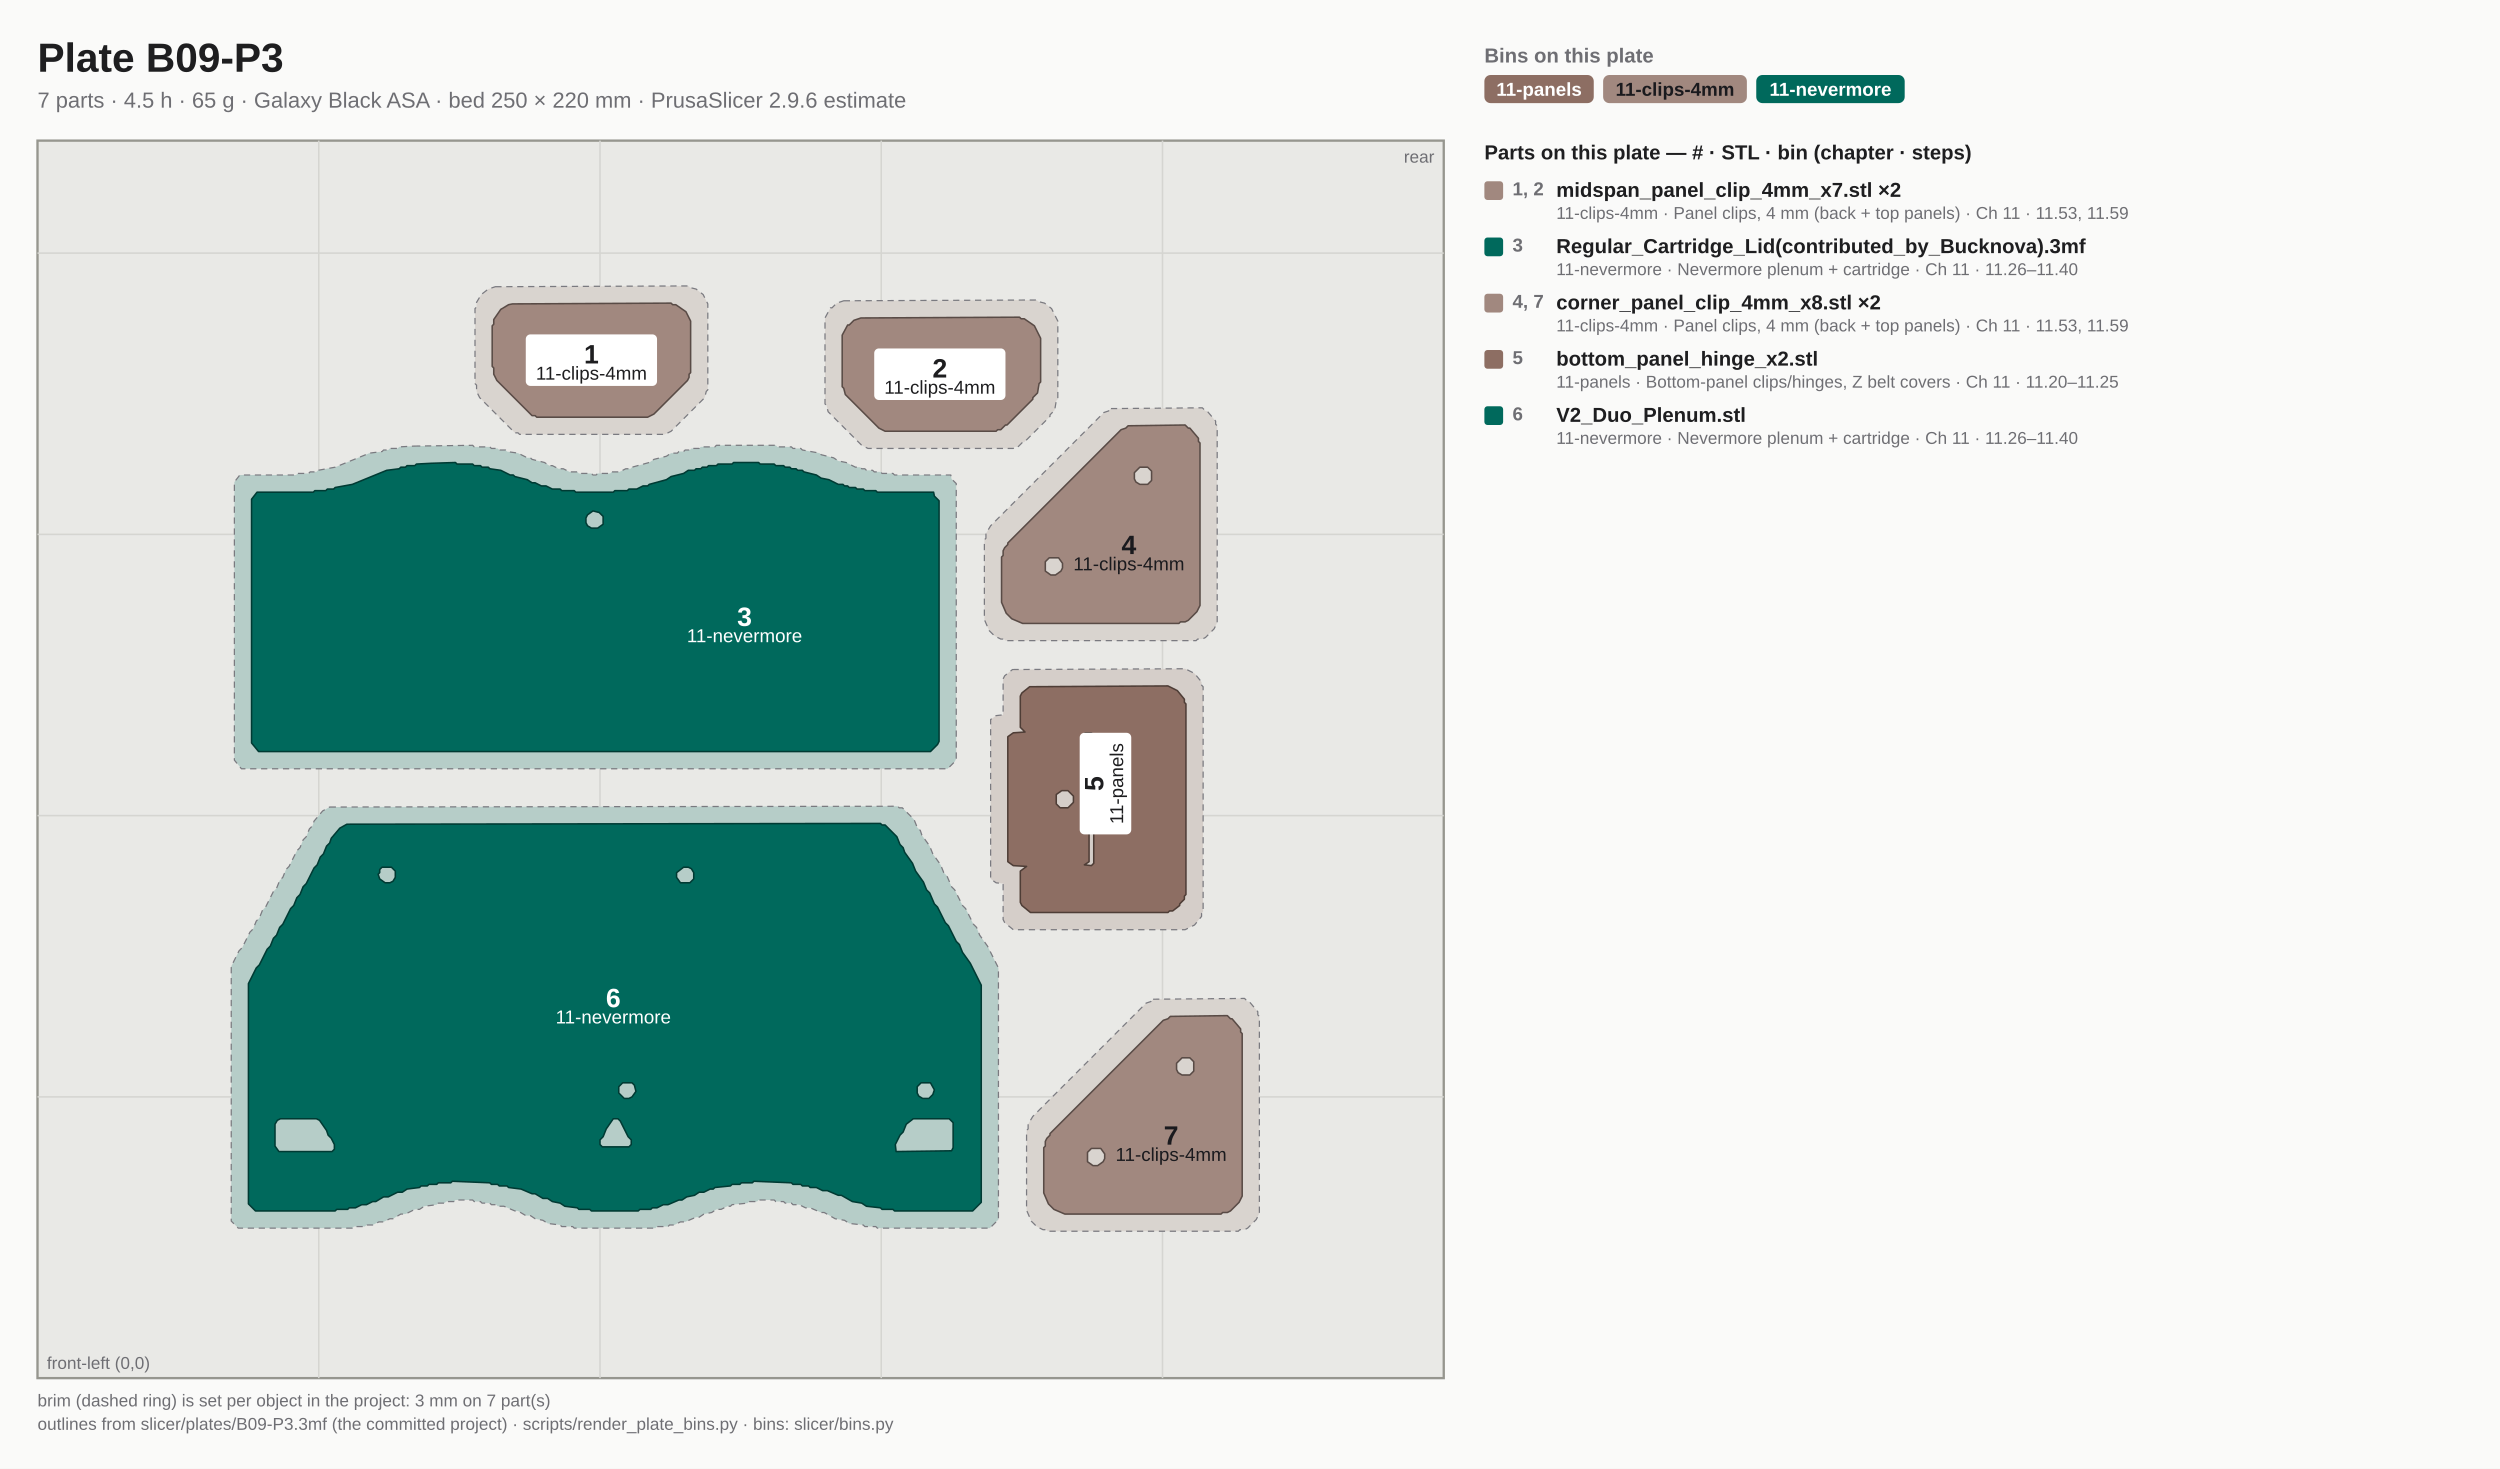
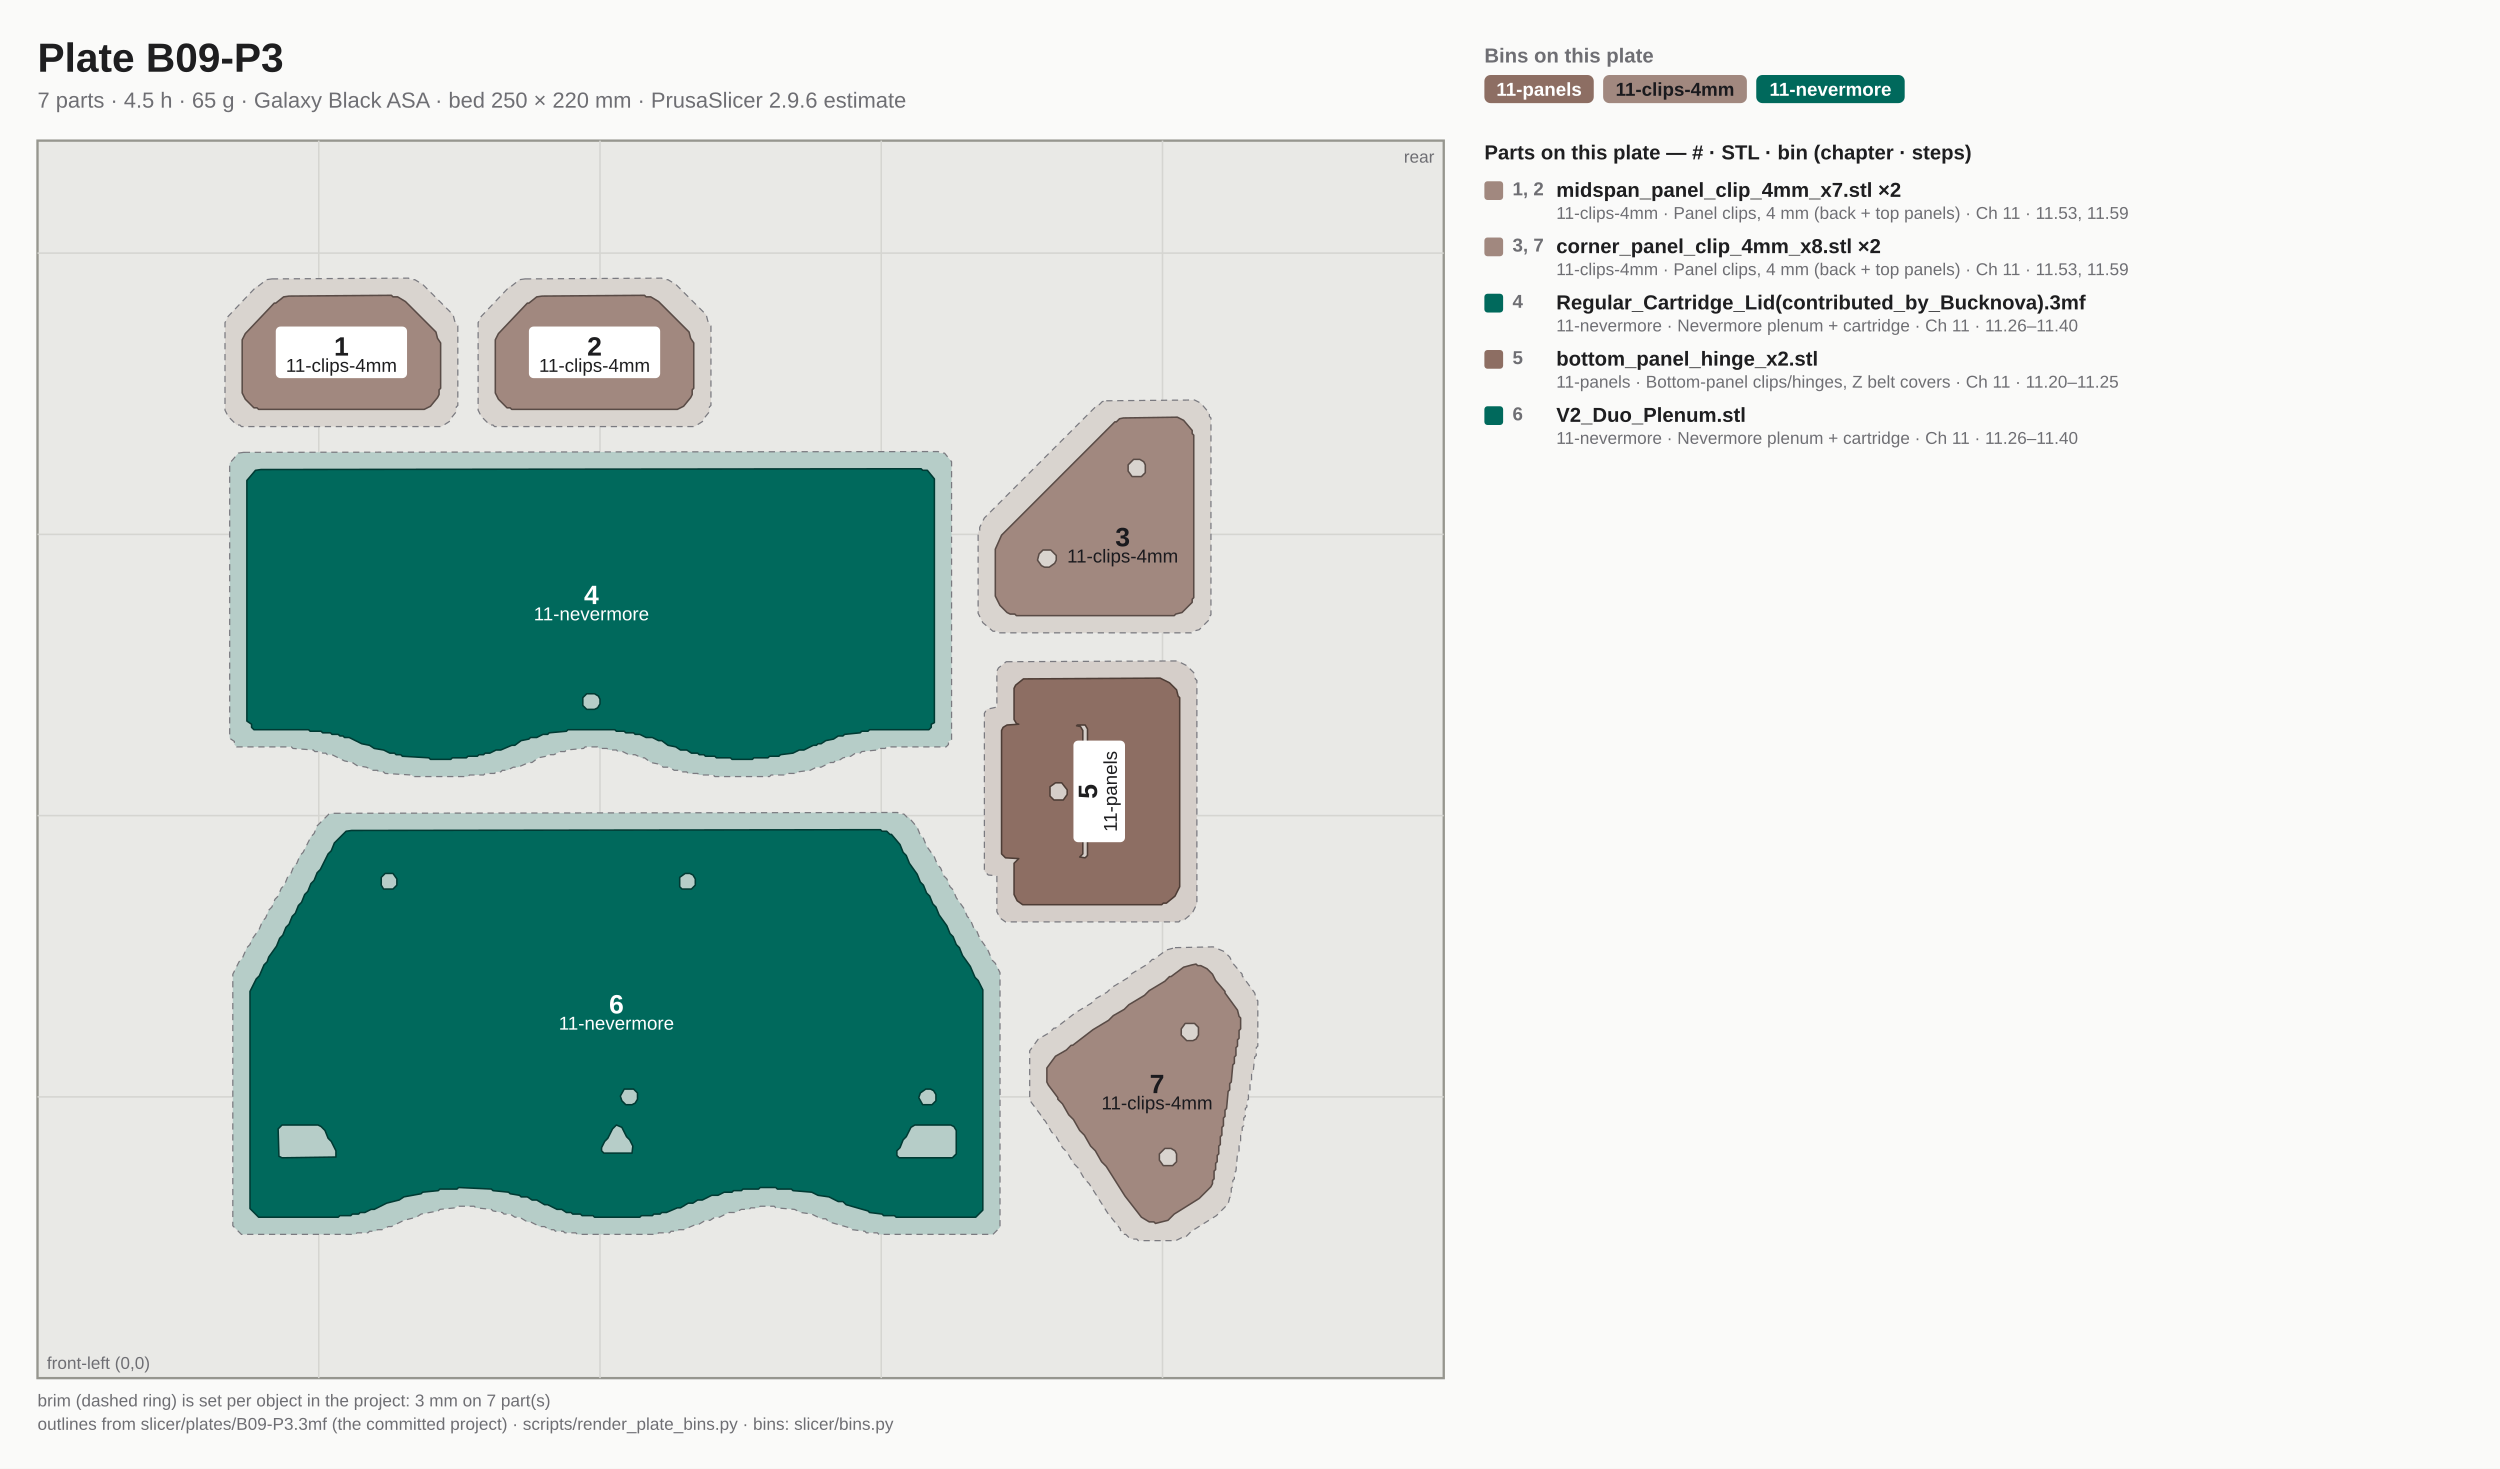
<svg xmlns="http://www.w3.org/2000/svg" width="1600" height="940" viewBox="0 0 1600 940" font-family="Arial, Helvetica, 'DejaVu Sans', sans-serif">
  <rect x="0" y="0" width="1600" height="940" fill="#fafaf9" />
  <text x="24.0" y="45.9" font-size="26" fill="#1e1e20" text-anchor="start" font-weight="bold">Plate B09-P3</text>
  <text x="24.0" y="68.9" font-size="14" fill="#6e6e73" text-anchor="start">7 parts  ·  4.5 h  ·  65 g  ·  Galaxy Black ASA  ·  bed 250 × 220 mm  ·  PrusaSlicer 2.9.6 estimate</text>
  <rect x="24.0" y="90.0" width="900.0" height="792.0" fill="#e9e9e6" stroke="#96968f" stroke-width="1.5" />
  <line x1="204.0" y1="90.0" x2="204.0" y2="882.0" stroke="#d5d5d1" stroke-width="1.0" />
  <line x1="384.0" y1="90.0" x2="384.0" y2="882.0" stroke="#d5d5d1" stroke-width="1.0" />
  <line x1="564.0" y1="90.0" x2="564.0" y2="882.0" stroke="#d5d5d1" stroke-width="1.0" />
  <line x1="744.0" y1="90.0" x2="744.0" y2="882.0" stroke="#d5d5d1" stroke-width="1.0" />
  <line x1="24.0" y1="702.0" x2="924.0" y2="702.0" stroke="#d5d5d1" stroke-width="1.0" />
  <line x1="24.0" y1="522.0" x2="924.0" y2="522.0" stroke="#d5d5d1" stroke-width="1.0" />
  <line x1="24.0" y1="342.0" x2="924.0" y2="342.0" stroke="#d5d5d1" stroke-width="1.0" />
  <line x1="24.0" y1="162.0" x2="924.0" y2="162.0" stroke="#d5d5d1" stroke-width="1.0" />
  <text x="30.0" y="876.1" font-size="11" fill="#6e6e73" text-anchor="start">front-left (0,0)</text>
  <text x="918.0" y="104.1" font-size="11" fill="#6e6e73" text-anchor="end">rear</text>
-   <path d="M211.0,516.5 574.5,516.0 575.5,517.0 577.5,517.0 585.0,524.5 587.0,529.5 589.0,531.5 590.0,534.5 595.0,541.5 597.0,546.5 602.0,553.5 604.0,558.5 606.0,560.5 609.0,567.5 611.0,569.5 616.0,579.5 618.0,581.5 623.0,591.5 625.0,593.5 627.0,598.5 632.0,605.5 639.0,619.5 639.0,780.5 633.5,786.0 561.5,786.0 560.5,785.0 553.5,785.0 552.5,784.0 543.5,783.0 540.5,781.0 534.5,780.0 527.5,776.0 525.5,776.0 518.5,773.0 515.5,773.0 511.5,771.0 507.5,771.0 506.5,770.0 502.5,770.0 501.5,769.0 496.5,769.0 495.5,768.0 485.5,768.0 484.5,769.0 479.5,769.0 478.5,770.0 468.5,771.0 467.5,772.0 465.5,772.0 461.5,774.0 458.5,774.0 455.5,776.0 450.5,777.0 447.5,779.0 445.5,779.0 438.5,782.0 435.5,782.0 431.5,784.0 428.5,784.0 427.5,785.0 420.5,785.0 419.5,786.0 367.5,786.0 366.5,785.0 359.5,785.0 358.5,784.0 350.5,783.0 347.5,781.0 342.5,780.0 339.5,778.0 336.5,778.0 331.5,775.0 329.5,775.0 322.5,772.0 318.5,772.0 317.5,771.0 314.5,771.0 313.5,770.0 308.5,770.0 307.5,769.0 303.5,769.0 302.5,768.0 291.5,768.0 290.5,769.0 285.5,769.0 284.5,770.0 280.5,770.0 279.5,771.0 271.5,772.0 268.5,774.0 265.5,774.0 259.5,777.0 256.5,777.0 251.5,780.0 249.5,780.0 245.5,782.0 242.5,782.0 238.5,784.0 234.5,784.0 233.5,785.0 226.5,785.0 225.5,786.0 152.5,786.0 148.0,781.5 148.0,618.5 153.0,608.5 155.0,606.5 160.0,596.5 162.0,594.5 164.0,589.5 166.0,587.5 168.0,582.5 170.0,580.5 175.0,570.5 177.0,568.5 179.0,563.5 181.0,561.5 183.0,556.5 185.0,554.5 190.0,544.5 192.0,542.5 194.0,537.5 196.0,535.5 198.0,530.5 200.0,528.5 201.0,525.5 206.5,519.0Z" fill-rule="evenodd" fill="#b6cdc8" stroke="#7a7a80" stroke-width="0.8" stroke-linejoin="round" stroke-dasharray="4 3" />
-   <path d="M265.0,285.5 302.5,285.0 303.5,286.0 313.5,286.0 314.5,287.0 318.5,287.0 319.5,288.0 323.5,288.0 324.5,289.0 331.5,290.0 337.5,293.0 339.5,293.0 340.5,294.0 348.5,296.0 351.5,298.0 353.5,298.0 357.5,300.0 360.5,300.0 364.5,302.0 369.5,302.0 370.5,303.0 378.5,303.0 379.5,304.0 381.5,304.0 382.5,303.0 390.5,303.0 391.5,302.0 396.5,302.0 400.5,300.0 403.5,300.0 404.5,299.0 415.5,296.0 418.5,294.0 426.5,292.0 429.5,290.0 433.5,290.0 434.5,289.0 437.5,289.0 438.5,288.0 441.5,288.0 442.5,287.0 447.5,287.0 448.5,286.0 457.5,286.0 458.5,285.0 496.5,285.0 497.5,286.0 506.5,286.0 507.5,287.0 512.5,287.0 513.5,288.0 524.5,290.0 525.5,291.0 533.5,293.0 536.5,295.0 541.5,296.0 547.5,299.0 550.5,299.0 551.5,300.0 553.5,300.0 554.5,301.0 558.5,301.0 559.5,302.0 563.5,302.0 564.5,303.0 571.5,303.0 572.5,304.0 608.5,304.0 609.0,306.5 612.0,309.5 612.0,485.5 611.0,487.5 606.5,492.0 154.5,492.0 150.0,486.5 150.0,308.5 153.5,304.0 189.5,304.0 190.5,303.0 197.5,303.0 198.5,302.0 202.5,302.0 203.5,301.0 214.5,299.0 236.5,290.0 244.5,289.0 245.5,288.0 248.5,288.0 249.5,287.0 254.5,287.0 255.5,286.0Z" fill-rule="evenodd" fill="#b6cdc8" stroke="#7a7a80" stroke-width="0.8" stroke-linejoin="round" stroke-dasharray="4 3" />
-   <path d="M648.0,428.5 758.5,428.0 764.5,431.0 769.0,436.5 769.0,438.5 770.0,439.5 770.0,583.5 769.0,584.5 769.0,586.5 764.5,592.0 758.5,595.0 648.5,595.0 643.0,590.5 642.0,588.5 642.0,565.5 637.5,565.0 634.0,562.5 634.0,460.5 637.5,458.0 642.0,457.5 642.0,434.5 643.0,432.5Z" fill-rule="evenodd" fill="#d5cec9" stroke="#7a7a80" stroke-width="0.8" stroke-linejoin="round" stroke-dasharray="4 3" />
-   <path d="M711.0,261.5 769.5,261.0 771.5,263.0 772.5,263.0 778.0,269.5 778.0,271.5 779.0,272.5 779.0,398.5 777.0,402.5 771.5,408.0 769.5,409.0 766.5,409.0 765.5,410.0 643.5,410.0 642.5,409.0 640.5,409.0 636.5,407.0 633.0,403.5 630.0,396.5 630.0,345.5 631.0,344.5 631.0,341.5 634.0,336.5 706.5,264.0 709.5,263.0Z" fill-rule="evenodd" fill="#d9d4cf" stroke="#7a7a80" stroke-width="0.8" stroke-linejoin="round" stroke-dasharray="4 3" />
-   <path d="M738.0,639.5 796.5,639.0 798.5,641.0 799.5,641.0 805.0,647.5 805.0,649.5 806.0,650.5 806.0,776.5 804.0,780.5 798.5,786.0 796.5,787.0 793.5,787.0 792.5,788.0 670.5,788.0 669.5,787.0 667.5,787.0 663.5,785.0 660.0,781.5 657.0,774.5 657.0,723.5 658.0,722.5 658.0,719.5 661.0,714.5 733.5,642.0 736.5,641.0Z" fill-rule="evenodd" fill="#d9d4cf" stroke="#7a7a80" stroke-width="0.8" stroke-linejoin="round" stroke-dasharray="4 3" />
-   <path d="M540.0,192.5 663.5,192.0 664.5,193.0 668.5,194.0 673.0,197.5 677.0,205.5 677.0,255.5 676.0,256.5 675.0,262.5 672.0,265.5 672.0,266.5 655.5,283.0 654.5,283.0 651.5,286.0 649.5,286.0 648.5,287.0 555.5,287.0 551.5,285.0 530.0,263.5 529.0,259.5 528.0,258.5 528.0,203.5 531.5,197.0 532.5,197.0 535.5,194.0Z" fill-rule="evenodd" fill="#d9d4cf" stroke="#7a7a80" stroke-width="0.8" stroke-linejoin="round" stroke-dasharray="4 3" />
-   <path d="M317.0,183.5 440.5,183.0 441.5,184.0 445.5,185.0 450.0,188.5 453.0,194.5 453.0,249.5 452.0,250.5 451.0,254.5 429.5,276.0 425.5,278.0 332.5,278.0 331.5,277.0 329.5,277.0 307.0,254.5 305.0,250.5 305.0,246.5 304.0,245.5 304.0,197.5 305.0,196.5 305.0,193.5 308.0,188.5 312.5,185.0Z" fill-rule="evenodd" fill="#d9d4cf" stroke="#7a7a80" stroke-width="0.8" stroke-linejoin="round" stroke-dasharray="4 3" />
-   <path d="M222.0,527.5 563.5,527.0 564.5,528.0 566.5,528.0 574.0,535.5 576.0,540.5 578.0,542.5 579.0,545.5 584.0,552.5 586.0,557.5 591.0,564.5 593.0,569.5 595.0,571.5 598.0,578.5 600.0,580.5 605.0,590.5 607.0,592.5 612.0,602.5 614.0,604.5 616.0,609.5 621.0,616.5 628.0,630.5 628.0,769.5 622.5,775.0 572.5,775.0 571.5,774.0 564.5,774.0 563.5,773.0 554.5,772.0 551.5,770.0 545.5,769.0 538.5,765.0 536.5,765.0 529.5,762.0 526.5,762.0 522.5,760.0 518.5,760.0 517.5,759.0 513.5,759.0 512.5,758.0 507.5,758.0 506.5,757.0 482.5,756.0 481.5,757.0 474.5,757.0 473.5,758.0 468.5,758.0 467.5,759.0 457.5,760.0 456.5,761.0 454.5,761.0 450.5,763.0 447.5,763.0 444.5,765.0 439.5,766.0 436.5,768.0 434.5,768.0 427.5,771.0 424.5,771.0 420.5,773.0 417.5,773.0 416.5,774.0 409.5,774.0 408.5,775.0 378.5,775.0 377.5,774.0 370.5,774.0 369.5,773.0 361.5,772.0 358.5,770.0 353.5,769.0 350.5,767.0 347.5,767.0 342.5,764.0 340.5,764.0 333.5,761.0 325.5,760.0 324.5,759.0 319.5,759.0 318.5,758.0 314.5,758.0 313.5,757.0 289.5,756.0 288.5,757.0 280.5,757.0 279.5,758.0 274.5,758.0 273.5,759.0 269.5,759.0 268.5,760.0 260.5,761.0 257.5,763.0 254.5,763.0 248.5,766.0 245.5,766.0 240.5,769.0 238.5,769.0 234.5,771.0 231.5,771.0 227.5,773.0 223.5,773.0 222.5,774.0 215.5,774.0 214.5,775.0 163.5,775.0 159.0,770.5 159.0,629.5 164.0,619.5 166.0,617.5 171.0,607.5 173.0,605.5 175.0,600.5 177.0,598.5 179.0,593.5 181.0,591.5 186.0,581.5 188.0,579.5 190.0,574.5 192.0,572.5 194.0,567.5 196.0,565.5 201.0,555.5 203.0,553.5 205.0,548.5 207.0,546.5 209.0,541.5 211.0,539.5 212.0,536.5 217.5,530.0Z M244.5,555.0 243.0,556.5 243.0,558.5 242.0,559.5 243.0,562.5 246.5,565.0 249.5,565.0 251.5,564.0 253.0,561.5 253.0,557.5 250.5,555.0Z M437.5,555.0 433.0,558.5 433.0,561.5 435.5,565.0 441.5,565.0 444.0,562.5 444.0,558.5 442.5,556.0 440.5,555.0Z M398.5,693.0 396.0,695.5 396.0,699.5 399.5,703.0 402.5,703.0 404.5,702.0 407.0,698.5 406.0,694.5 404.5,693.0Z M589.5,693.0 587.0,695.5 587.0,699.5 588.0,701.5 590.5,703.0 594.5,703.0 597.0,700.5 598.0,697.5 595.5,693.0Z M179.5,716.0 177.5,717.0 176.0,719.5 176.0,733.5 178.5,737.0 212.5,737.0 214.0,735.5 214.0,732.5 212.0,728.5 210.0,726.5 209.0,723.5 204.5,717.0 202.5,716.0Z M392.5,716.0 388.0,722.5 386.0,727.5 384.0,729.5 384.0,732.5 385.5,734.0 402.5,734.0 404.0,732.5 404.0,729.5 402.0,727.5 397.0,717.5 395.5,716.0Z M584.5,716.0 580.0,719.5 578.0,724.5 576.0,726.5 573.0,732.5 573.5,737.0 609.0,736.5 610.0,734.5 610.0,718.5 607.5,716.0Z" fill-rule="evenodd" fill="#00695c" stroke="#003a33" stroke-width="1.0" stroke-linejoin="round" />
-   <path d="M276.0,296.5 291.5,296.0 292.5,297.0 302.5,297.0 303.5,298.0 307.5,298.0 308.5,299.0 312.5,299.0 313.5,300.0 320.5,301.0 326.5,304.0 328.5,304.0 329.5,305.0 337.5,307.0 340.5,309.0 342.5,309.0 346.5,311.0 349.5,311.0 353.5,313.0 358.5,313.0 359.5,314.0 367.5,314.0 368.5,315.0 392.5,315.0 393.5,314.0 401.5,314.0 402.5,313.0 407.5,313.0 411.5,311.0 414.5,311.0 415.5,310.0 426.5,307.0 429.5,305.0 437.5,303.0 440.5,301.0 444.5,301.0 445.5,300.0 448.5,300.0 449.5,299.0 452.5,299.0 453.5,298.0 458.5,298.0 459.5,297.0 468.5,297.0 469.5,296.0 485.5,296.0 486.5,297.0 495.5,297.0 496.5,298.0 501.5,298.0 502.5,299.0 505.5,299.0 506.5,300.0 509.5,300.0 510.5,301.0 513.5,301.0 514.5,302.0 522.5,304.0 525.5,306.0 530.5,307.0 536.5,310.0 539.5,310.0 540.5,311.0 542.5,311.0 543.5,312.0 547.5,312.0 548.5,313.0 552.5,313.0 553.5,314.0 560.5,314.0 561.5,315.0 597.5,315.0 598.0,317.5 601.0,320.5 601.0,474.5 600.0,476.5 595.5,481.0 165.5,481.0 161.0,475.5 161.0,319.5 164.5,315.0 200.5,315.0 201.5,314.0 208.5,314.0 209.5,313.0 213.5,313.0 214.5,312.0 225.5,310.0 247.5,301.0 255.5,300.0 256.5,299.0 259.5,299.0 260.5,298.0 265.5,298.0 266.5,297.0Z M379.5,327.0 376.0,329.5 375.0,331.5 375.0,334.5 376.0,336.5 378.5,338.0 382.5,338.0 386.0,335.5 386.0,330.5 383.5,328.0Z" fill-rule="evenodd" fill="#00695c" stroke="#003a33" stroke-width="1.0" stroke-linejoin="round" />
-   <path d="M659.0,439.5 747.5,439.0 753.5,442.0 758.0,447.5 758.0,449.5 759.0,450.5 759.0,572.5 758.0,573.5 758.0,575.5 755.0,578.5 755.0,579.5 750.5,583.0 748.5,583.0 747.5,584.0 659.5,584.0 654.0,579.5 653.0,577.5 653.0,557.5 657.0,554.5 648.5,554.0 645.0,551.5 645.0,471.5 648.5,469.0 656.0,468.5 653.0,465.5 653.0,445.5 654.0,443.5Z M694.5,469.0 694.0,469.5 697.0,471.5 697.0,551.5 694.0,553.5 698.5,554.0 700.0,552.5 700.0,470.5 698.5,469.0Z M679.5,506.0 676.0,508.5 676.0,514.5 678.5,517.0 683.5,517.0 687.0,513.5 687.0,509.5 683.5,506.0Z" fill-rule="evenodd" fill="#8d6e63" stroke="#4e3d36" stroke-width="1.0" stroke-linejoin="round" />
-   <path d="M722.0,272.5 758.5,272.0 760.5,274.0 761.5,274.0 767.0,280.5 767.0,282.5 768.0,283.5 768.0,387.5 766.0,391.5 760.5,397.0 758.5,398.0 755.5,398.0 754.5,399.0 654.5,399.0 647.5,396.0 644.0,392.5 641.0,385.5 641.0,356.5 642.0,355.5 642.0,352.5 643.0,350.5 645.0,348.5 645.0,347.5 717.5,275.0 720.5,274.0Z M729.5,299.0 726.0,302.5 726.0,306.5 727.0,308.5 729.5,310.0 734.5,310.0 737.0,307.5 737.0,301.5 734.5,299.0Z M671.5,357.0 669.0,359.5 669.0,365.5 672.5,368.0 675.5,368.0 679.0,365.5 680.0,363.5 680.0,360.5 677.5,357.0Z" fill-rule="evenodd" fill="#a1887f" stroke="#594b46" stroke-width="1.0" stroke-linejoin="round" />
-   <path d="M749.0,650.5 785.5,650.0 787.5,652.0 788.5,652.0 794.0,658.5 794.0,660.5 795.0,661.5 795.0,765.5 793.0,769.5 787.5,775.0 785.5,776.0 782.5,776.0 781.5,777.0 681.5,777.0 674.5,774.0 671.0,770.5 668.0,763.5 668.0,734.5 669.0,733.5 669.0,730.5 670.0,728.5 672.0,726.5 672.0,725.5 744.5,653.0 747.5,652.0Z M756.5,677.0 753.0,680.5 753.0,684.5 754.0,686.5 756.5,688.0 761.5,688.0 764.0,685.5 764.0,679.5 761.5,677.0Z M698.5,735.0 696.0,737.5 696.0,743.5 699.5,746.0 702.5,746.0 706.0,743.5 707.0,741.5 707.0,738.5 704.5,735.0Z" fill-rule="evenodd" fill="#a1887f" stroke="#594b46" stroke-width="1.0" stroke-linejoin="round" />
-   <path d="M551.0,203.5 652.5,203.0 653.5,204.0 655.5,204.0 662.0,208.5 666.0,216.5 666.0,244.5 665.0,245.5 664.0,251.5 661.0,254.5 661.0,255.5 644.5,272.0 643.5,272.0 640.5,275.0 638.5,275.0 637.5,276.0 566.5,276.0 562.5,274.0 541.0,252.5 540.0,248.5 539.0,247.5 539.0,214.5 542.5,208.0 543.5,208.0 546.5,205.0Z M600.5,234.0 597.0,236.5 597.0,242.5 599.5,245.0 605.5,245.0 608.0,241.5 608.0,237.5 604.5,234.0Z" fill-rule="evenodd" fill="#a1887f" stroke="#594b46" stroke-width="1.0" stroke-linejoin="round" />
-   <path d="M328.0,194.5 429.5,194.0 430.5,195.0 432.5,195.0 439.0,199.5 442.0,205.5 442.0,238.5 441.0,239.5 441.0,241.5 440.0,243.5 418.5,265.0 414.5,267.0 343.5,267.0 342.5,266.0 340.5,266.0 318.0,243.5 316.0,239.5 316.0,235.5 315.0,234.5 315.0,208.5 316.0,207.5 316.0,204.5 320.5,198.0 325.5,195.0Z M377.5,225.0 374.0,227.5 373.0,229.5 373.0,232.5 374.0,234.5 376.5,236.0 381.5,236.0 384.0,234.5 384.0,232.5 385.0,231.5 384.0,227.5 380.5,225.0Z" fill-rule="evenodd" fill="#a1887f" stroke="#594b46" stroke-width="1.0" stroke-linejoin="round" />
-   <text x="392.5" y="644.6" font-size="17" fill="#ffffff" text-anchor="middle" font-weight="bold">6</text>
-   <text x="392.5" y="655.0" font-size="12" fill="#ffffff" text-anchor="middle">11-nevermore</text>
-   <text x="476.5" y="400.6" font-size="17" fill="#ffffff" text-anchor="middle" font-weight="bold">3</text>
-   <text x="476.5" y="411.0" font-size="12" fill="#ffffff" text-anchor="middle">11-nevermore</text>
-   <rect x="691.0" y="469.0" width="33.0" height="65.0" rx="3.0" fill="#ffffff" />
-   <text x="700.0" y="507.6" font-size="17" fill="#1e1e20" text-anchor="middle" font-weight="bold" transform="rotate(-90 700.0 501.5)">5</text>
-   <text x="714.5" y="505.8" font-size="12" fill="#1e1e20" text-anchor="middle" transform="rotate(-90 714.5 501.5)">11-panels</text>
-   <text x="722.5" y="354.6" font-size="17" fill="#1a1a1e" text-anchor="middle" font-weight="bold">4</text>
-   <text x="722.5" y="365.0" font-size="12" fill="#1a1a1e" text-anchor="middle">11-clips-4mm</text>
-   <text x="749.5" y="732.6" font-size="17" fill="#1a1a1e" text-anchor="middle" font-weight="bold">7</text>
-   <text x="749.5" y="743.0" font-size="12" fill="#1a1a1e" text-anchor="middle">11-clips-4mm</text>
-   <rect x="559.5" y="223.0" width="84.0" height="33.0" rx="3.0" fill="#ffffff" />
-   <text x="601.5" y="241.6" font-size="17" fill="#1e1e20" text-anchor="middle" font-weight="bold">2</text>
-   <text x="601.5" y="252.0" font-size="12" fill="#1e1e20" text-anchor="middle">11-clips-4mm</text>
-   <rect x="336.5" y="214.0" width="84.0" height="33.0" rx="3.0" fill="#ffffff" />
-   <text x="378.5" y="232.6" font-size="17" fill="#1e1e20" text-anchor="middle" font-weight="bold">1</text>
-   <text x="378.5" y="243.0" font-size="12" fill="#1e1e20" text-anchor="middle">11-clips-4mm</text>
+   <path d="M214.0,520.5 574.5,520.0 575.5,521.0 578.5,521.0 580.5,523.0 581.5,523.0 587.0,529.5 589.0,534.5 591.0,536.5 593.0,541.5 598.0,548.5 600.0,553.5 602.0,555.5 604.0,560.5 606.0,562.5 608.0,567.5 610.0,569.5 612.0,574.5 617.0,581.5 619.0,586.5 621.0,588.5 623.0,593.5 625.0,595.5 627.0,600.5 632.0,607.5 635.0,614.5 637.0,616.5 640.0,622.5 640.0,785.5 635.5,790.0 562.5,790.0 561.5,789.0 554.5,789.0 553.5,788.0 545.5,787.0 544.5,786.0 530.5,782.0 528.5,780.0 525.5,780.0 519.5,777.0 512.5,776.0 508.5,774.0 496.5,773.0 495.5,772.0 486.5,772.0 485.5,773.0 480.5,773.0 479.5,774.0 474.5,774.0 470.5,776.0 466.5,776.0 460.5,779.0 457.5,779.0 454.5,781.0 451.5,781.0 446.5,784.0 444.5,784.0 437.5,787.0 434.5,787.0 433.5,788.0 429.5,788.0 428.5,789.0 421.5,789.0 420.5,790.0 369.5,790.0 368.5,789.0 361.5,789.0 360.5,788.0 355.5,788.0 354.5,787.0 351.5,787.0 348.5,785.0 345.5,785.0 339.5,782.0 337.5,782.0 332.5,779.0 329.5,779.0 326.5,777.0 322.5,777.0 321.5,776.0 315.5,775.0 314.5,774.0 304.5,773.0 303.5,772.0 292.5,772.0 291.5,773.0 281.5,774.0 280.5,775.0 269.5,777.0 266.5,779.0 258.5,781.0 250.5,785.0 248.5,785.0 244.5,787.0 241.5,787.0 240.5,788.0 236.5,788.0 235.5,789.0 228.5,789.0 227.5,790.0 154.5,790.0 149.0,784.5 149.0,623.5 153.0,615.5 155.0,613.5 158.0,606.5 160.0,604.5 161.0,601.5 166.0,594.5 168.0,589.5 170.0,587.5 172.0,582.5 174.0,580.5 176.0,575.5 178.0,573.5 180.0,568.5 182.0,566.5 184.0,561.5 186.0,559.5 188.0,554.5 190.0,552.5 192.0,547.5 194.0,545.5 199.0,535.5 201.0,533.5 203.0,528.5 210.5,521.0Z" fill-rule="evenodd" fill="#b6cdc8" stroke="#7a7a80" stroke-width="0.8" stroke-linejoin="round" stroke-dasharray="4 3" />
+   <path d="M156.0,289.5 600.5,289.0 601.5,290.0 604.5,290.0 609.0,295.5 609.0,473.5 607.0,474.5 607.0,476.5 605.5,478.0 567.5,478.0 566.5,479.0 562.5,479.0 561.5,480.0 551.5,481.0 550.5,482.0 547.5,482.0 544.5,484.0 539.5,485.0 536.5,487.0 534.5,487.0 533.5,488.0 531.5,488.0 525.5,491.0 522.5,491.0 518.5,493.0 510.5,494.0 509.5,495.0 503.5,495.0 502.5,496.0 493.5,496.0 492.5,497.0 457.5,497.0 456.5,496.0 447.5,496.0 446.5,495.0 440.5,495.0 439.5,494.0 436.5,494.0 435.5,493.0 431.5,493.0 428.5,491.0 424.5,491.0 421.5,489.0 416.5,488.0 412.5,485.0 410.5,485.0 406.5,483.0 402.5,483.0 398.5,481.0 395.5,481.0 394.5,480.0 389.5,480.0 388.5,479.0 383.5,479.0 382.5,478.0 374.5,478.0 373.5,479.0 362.5,480.0 361.5,481.0 358.5,481.0 354.5,483.0 350.5,483.0 349.5,484.0 344.5,485.0 340.5,488.0 338.5,488.0 331.5,491.0 328.5,491.0 324.5,493.0 321.5,493.0 320.5,494.0 317.5,494.0 316.5,495.0 310.5,495.0 309.5,496.0 300.5,496.0 299.5,497.0 264.5,497.0 263.5,496.0 246.5,495.0 245.5,494.0 242.5,494.0 241.5,493.0 238.5,493.0 234.5,491.0 228.5,490.0 225.5,488.0 220.5,487.0 212.5,483.0 209.5,483.0 208.5,482.0 206.5,482.0 205.5,481.0 201.5,481.0 200.5,480.0 187.5,479.0 186.5,478.0 151.5,478.0 150.0,476.5 150.0,474.5 147.0,472.5 147.0,296.5 152.5,290.0Z" fill-rule="evenodd" fill="#b6cdc8" stroke="#7a7a80" stroke-width="0.8" stroke-linejoin="round" stroke-dasharray="4 3" />
+   <path d="M644.0,423.5 753.5,423.0 759.5,426.0 764.0,430.5 765.0,434.5 766.0,435.5 766.0,578.5 763.0,584.5 757.5,589.0 755.5,589.0 754.5,590.0 643.5,590.0 640.0,587.5 638.0,583.5 638.0,560.5 632.5,560.0 630.0,557.5 630.0,456.5 631.5,454.0 638.0,452.5 638.0,429.5 639.0,427.5Z" fill-rule="evenodd" fill="#d5cec9" stroke="#7a7a80" stroke-width="0.8" stroke-linejoin="round" stroke-dasharray="4 3" />
+   <path d="M752.0,606.5 776.5,606.0 783.5,609.0 787.0,612.5 789.0,616.5 795.0,623.5 795.0,624.5 803.0,635.5 804.0,639.5 805.0,640.5 805.0,669.5 804.0,670.5 804.0,675.5 803.0,676.5 802.0,686.5 801.0,687.5 801.0,691.5 800.0,692.5 800.0,697.5 799.0,698.5 799.0,703.5 798.0,704.5 798.0,708.5 797.0,709.5 797.0,714.5 796.0,715.5 796.0,720.5 795.0,721.5 795.0,725.5 794.0,726.5 794.0,731.5 793.0,732.5 793.0,737.5 792.0,738.5 791.0,749.5 790.0,750.5 790.0,754.5 789.0,755.5 789.0,759.5 788.0,760.5 788.0,765.5 787.0,766.5 786.0,770.5 778.5,778.0 762.5,788.0 758.5,792.0 756.5,792.0 752.5,794.0 728.5,794.0 727.5,793.0 724.5,793.0 722.5,792.0 720.5,790.0 719.5,790.0 718.5,788.0 717.0,787.5 717.0,786.5 709.0,776.5 697.0,757.5 694.0,754.5 690.0,747.5 687.0,744.5 683.0,737.5 680.0,734.5 676.0,727.5 673.0,724.5 669.0,717.5 666.0,714.5 666.0,713.5 660.0,705.5 659.0,703.5 659.0,672.5 664.5,665.0 671.5,661.0 674.5,658.0 675.5,658.0 688.5,648.0 698.5,642.0 701.5,639.0 708.5,635.0 711.5,632.0 721.5,626.0 724.5,623.0 734.5,617.0 737.5,614.0 738.5,614.0 746.5,608.0Z" fill-rule="evenodd" fill="#d9d4cf" stroke="#7a7a80" stroke-width="0.8" stroke-linejoin="round" stroke-dasharray="4 3" />
+   <path d="M708.0,256.5 764.5,256.0 768.5,258.0 774.0,264.5 774.0,266.5 775.0,267.5 775.0,393.5 774.0,394.5 774.0,396.5 767.5,403.0 763.5,404.0 762.5,405.0 639.5,405.0 638.5,404.0 635.5,404.0 629.0,398.5 626.0,392.5 626.0,340.5 627.0,339.5 627.0,337.5 630.0,331.5 702.5,259.0 703.5,259.0 705.5,257.0Z" fill-rule="evenodd" fill="#d9d4cf" stroke="#7a7a80" stroke-width="0.8" stroke-linejoin="round" stroke-dasharray="4 3" />
+   <path d="M174.0,178.5 261.5,178.0 262.5,179.0 265.5,179.0 270.5,182.0 290.0,201.5 291.0,205.5 293.0,208.5 293.0,259.5 292.0,260.5 292.0,263.5 288.0,268.5 288.0,269.5 282.5,273.0 154.5,273.0 153.5,272.0 151.5,272.0 146.0,266.5 144.0,262.5 144.0,206.5 146.0,202.5 164.5,183.0 165.5,183.0 170.5,179.0Z" fill-rule="evenodd" fill="#d9d4cf" stroke="#7a7a80" stroke-width="0.8" stroke-linejoin="round" stroke-dasharray="4 3" />
+   <path d="M336.0,178.5 423.5,178.0 424.5,179.0 427.5,179.0 432.5,182.0 452.0,201.5 453.0,205.5 455.0,208.5 455.0,259.5 454.0,260.5 454.0,263.5 450.0,268.5 450.0,269.5 444.5,273.0 316.5,273.0 315.5,272.0 313.5,272.0 308.0,266.5 306.0,262.5 306.0,206.5 308.0,202.5 326.5,183.0 327.5,183.0 332.5,179.0Z" fill-rule="evenodd" fill="#d9d4cf" stroke="#7a7a80" stroke-width="0.8" stroke-linejoin="round" stroke-dasharray="4 3" />
+   <path d="M225.0,531.5 563.5,531.0 564.5,532.0 567.5,532.0 569.5,534.0 570.5,534.0 576.0,540.5 578.0,545.5 580.0,547.5 582.0,552.5 587.0,559.5 589.0,564.5 591.0,566.5 593.0,571.5 595.0,573.5 597.0,578.5 599.0,580.5 601.0,585.5 606.0,592.5 608.0,597.5 610.0,599.5 612.0,604.5 614.0,606.5 616.0,611.5 621.0,618.5 624.0,625.5 626.0,627.5 629.0,633.5 629.0,774.5 624.5,779.0 573.5,779.0 572.5,778.0 565.5,778.0 564.5,777.0 556.5,776.0 555.5,775.0 541.5,771.0 539.5,769.0 536.5,769.0 530.5,766.0 523.5,765.0 519.5,763.0 507.5,762.0 506.5,761.0 497.5,761.0 496.5,760.0 486.5,760.0 485.5,761.0 475.5,761.0 474.5,762.0 469.5,762.0 468.5,763.0 463.5,763.0 459.5,765.0 455.5,765.0 449.5,768.0 446.5,768.0 443.5,770.0 440.5,770.0 435.5,773.0 433.5,773.0 426.5,776.0 423.5,776.0 422.5,777.0 418.5,777.0 417.5,778.0 410.5,778.0 409.5,779.0 380.5,779.0 379.5,778.0 372.5,778.0 371.5,777.0 366.5,777.0 365.5,776.0 362.5,776.0 359.5,774.0 356.5,774.0 350.5,771.0 348.5,771.0 343.5,768.0 340.5,768.0 337.5,766.0 333.5,766.0 332.5,765.0 326.5,764.0 325.5,763.0 315.5,762.0 314.5,761.0 293.5,760.0 292.5,761.0 281.5,761.0 280.5,762.0 270.5,763.0 269.5,764.0 258.5,766.0 255.5,768.0 247.5,770.0 239.5,774.0 237.5,774.0 233.5,776.0 230.5,776.0 229.5,777.0 225.5,777.0 224.5,778.0 217.5,778.0 216.5,779.0 165.5,779.0 160.0,773.5 160.0,634.5 164.0,626.5 166.0,624.5 169.0,617.5 171.0,615.5 172.0,612.5 177.0,605.5 179.0,600.5 181.0,598.5 183.0,593.5 185.0,591.5 187.0,586.5 189.0,584.5 191.0,579.5 193.0,577.5 195.0,572.5 197.0,570.5 199.0,565.5 201.0,563.5 203.0,558.5 205.0,556.5 210.0,546.5 212.0,544.5 214.0,539.5 221.5,532.0Z M246.5,559.0 244.0,561.5 244.0,566.5 245.5,569.0 251.5,569.0 254.0,566.5 254.0,562.5 251.5,559.0Z M438.5,559.0 435.0,561.5 435.0,567.5 436.5,569.0 442.5,569.0 445.0,566.5 445.0,562.5 443.5,560.0 441.5,559.0Z M399.5,697.0 397.0,701.5 398.0,704.5 400.5,707.0 404.5,707.0 406.5,706.0 408.0,703.5 408.0,699.5 405.5,697.0Z M592.5,697.0 589.0,699.5 588.0,702.5 590.5,707.0 596.5,707.0 599.0,704.5 599.0,700.5 597.5,698.0 595.5,697.0Z M180.5,720.0 178.0,722.5 178.5,740.0 180.5,741.0 215.0,740.5 215.0,736.5 212.0,730.5 210.0,728.5 208.0,723.5 205.5,721.0 203.5,720.0Z M394.5,720.0 392.0,722.5 389.0,728.5 387.0,730.5 385.0,734.5 385.0,736.5 386.5,738.0 404.5,738.0 405.0,733.5 403.0,729.5 401.0,727.5 398.0,721.5Z M585.5,720.0 583.0,721.5 580.0,727.5 578.0,729.5 576.0,734.5 574.0,736.5 574.0,739.5 575.5,741.0 609.5,741.0 612.0,738.5 612.0,723.5 610.5,721.0 608.5,720.0Z" fill-rule="evenodd" fill="#00695c" stroke="#003a33" stroke-width="1.0" stroke-linejoin="round" />
+   <path d="M167.0,300.5 589.5,300.0 590.5,301.0 593.5,301.0 598.0,306.5 598.0,462.5 596.0,463.5 596.0,465.5 594.5,467.0 556.5,467.0 555.5,468.0 551.5,468.0 550.5,469.0 540.5,470.0 539.5,471.0 536.5,471.0 533.5,473.0 528.5,474.0 525.5,476.0 523.5,476.0 522.5,477.0 520.5,477.0 514.5,480.0 511.5,480.0 507.5,482.0 499.5,483.0 498.5,484.0 492.5,484.0 491.5,485.0 482.5,485.0 481.5,486.0 468.5,486.0 467.5,485.0 458.5,485.0 457.5,484.0 451.5,484.0 450.5,483.0 447.5,483.0 446.5,482.0 442.5,482.0 439.5,480.0 435.5,480.0 432.5,478.0 427.5,477.0 423.5,474.0 421.5,474.0 417.5,472.0 413.5,472.0 409.5,470.0 406.5,470.0 405.5,469.0 400.5,469.0 399.5,468.0 394.5,468.0 393.5,467.0 363.5,467.0 362.5,468.0 351.5,469.0 350.5,470.0 347.5,470.0 343.5,472.0 339.5,472.0 338.5,473.0 333.5,474.0 329.5,477.0 327.5,477.0 320.5,480.0 317.5,480.0 313.5,482.0 310.5,482.0 309.5,483.0 306.5,483.0 305.5,484.0 299.5,484.0 298.5,485.0 289.5,485.0 288.5,486.0 275.5,486.0 274.5,485.0 257.5,484.0 256.5,483.0 253.5,483.0 252.5,482.0 249.5,482.0 245.5,480.0 239.5,479.0 236.5,477.0 231.5,476.0 223.5,472.0 220.5,472.0 219.5,471.0 217.5,471.0 216.5,470.0 212.5,470.0 211.5,469.0 206.5,469.0 205.5,468.0 198.5,468.0 197.5,467.0 162.5,467.0 161.0,465.5 161.0,463.5 158.0,461.5 158.0,307.5 163.5,301.0Z M375.5,444.0 373.0,446.5 373.0,451.5 375.5,454.0 380.5,454.0 382.5,453.0 384.0,450.5 384.0,447.5 383.0,445.5 380.5,444.0Z" fill-rule="evenodd" fill="#00695c" stroke="#003a33" stroke-width="1.0" stroke-linejoin="round" />
+   <path d="M655.0,434.5 742.5,434.0 748.5,437.0 753.0,441.5 754.0,445.5 755.0,446.5 755.0,567.5 752.0,573.5 746.5,578.0 744.5,578.0 743.5,579.0 654.5,579.0 651.0,576.5 649.0,572.5 649.0,552.5 652.0,549.5 643.5,549.0 641.0,546.5 641.0,467.5 642.0,465.5 644.5,464.0 652.0,463.5 650.5,463.0 649.0,460.5 649.0,440.5 650.0,438.5Z M689.5,464.0 689.0,464.5 691.5,465.0 693.0,467.5 693.0,546.5 691.0,548.5 694.5,549.0 696.0,547.5 696.0,466.5 694.5,464.0Z M675.5,501.0 672.0,503.5 672.0,509.5 674.5,512.0 680.5,512.0 683.0,508.5 683.0,505.5 679.5,501.0Z" fill-rule="evenodd" fill="#8d6e63" stroke="#4e3d36" stroke-width="1.0" stroke-linejoin="round" />
+   <path d="M763.0,617.5 765.5,617.0 766.5,618.0 768.5,618.0 772.5,620.0 776.0,623.5 778.0,627.5 784.0,634.5 784.0,635.5 792.0,646.5 793.0,650.5 794.0,651.5 794.0,658.5 793.0,659.5 793.0,664.5 792.0,665.5 792.0,669.5 791.0,670.5 791.0,675.5 790.0,676.5 790.0,680.5 789.0,681.5 788.0,692.5 787.0,693.5 787.0,697.5 786.0,698.5 785.0,709.5 784.0,710.5 784.0,714.5 783.0,715.5 783.0,720.5 782.0,721.5 782.0,726.5 781.0,727.5 781.0,732.5 780.0,733.5 780.0,738.5 779.0,739.5 779.0,743.5 778.0,744.5 778.0,748.5 777.0,749.5 777.0,754.5 776.0,755.5 776.0,757.5 775.0,759.5 767.5,767.0 751.5,777.0 747.5,781.0 739.5,783.0 738.5,782.0 735.5,782.0 730.5,779.0 720.0,765.5 708.0,746.5 705.0,743.5 701.0,736.5 698.0,733.5 694.0,726.5 691.0,723.5 687.0,716.5 684.0,713.5 680.0,706.5 677.0,703.5 677.0,702.5 671.0,694.5 670.0,692.5 670.0,683.5 675.5,676.0 682.5,672.0 685.5,669.0 686.5,669.0 699.5,659.0 709.5,653.0 712.5,650.0 719.5,646.0 722.5,643.0 732.5,637.0 735.5,634.0 745.5,628.0 748.5,625.0 749.5,625.0 757.5,619.0Z M758.5,655.0 756.0,658.5 756.0,662.5 759.5,666.0 763.5,666.0 765.5,665.0 767.0,662.5 767.0,657.5 764.5,655.0Z M745.5,735.0 742.0,738.5 742.0,742.5 744.5,746.0 750.5,746.0 753.0,743.5 753.0,738.5 752.0,736.5 749.5,735.0Z" fill-rule="evenodd" fill="#a1887f" stroke="#594b46" stroke-width="1.0" stroke-linejoin="round" />
+   <path d="M719.0,267.5 753.5,267.0 757.5,269.0 763.0,275.5 763.0,277.5 764.0,278.5 764.0,382.5 763.0,383.5 763.0,385.5 756.5,392.0 752.5,393.0 751.5,394.0 650.5,394.0 649.5,393.0 646.5,393.0 644.5,392.0 640.0,387.5 637.0,381.5 637.0,351.5 641.0,342.5 713.5,270.0 714.5,270.0 716.5,268.0Z M725.5,294.0 722.0,297.5 722.0,301.5 724.5,305.0 730.5,305.0 733.0,302.5 733.0,297.5 732.0,295.5 729.5,294.0Z M667.5,352.0 665.0,354.5 664.0,358.5 666.5,362.0 668.5,363.0 671.5,363.0 675.0,360.5 676.0,358.5 676.0,355.5 672.5,352.0Z" fill-rule="evenodd" fill="#a1887f" stroke="#594b46" stroke-width="1.0" stroke-linejoin="round" />
+   <path d="M185.0,189.5 250.5,189.0 251.5,190.0 254.5,190.0 259.5,193.0 279.0,212.5 280.0,216.5 282.0,219.5 282.0,248.5 281.0,249.5 281.0,252.5 280.0,254.5 275.5,260.0 271.5,262.0 165.5,262.0 164.5,261.0 162.5,261.0 157.0,255.5 155.0,251.5 155.0,217.5 157.0,213.5 175.5,194.0 176.5,194.0 181.5,190.0Z M216.5,220.0 214.5,221.0 213.0,223.5 213.0,228.5 215.5,231.0 217.5,231.0 218.5,232.0 219.5,231.0 221.5,231.0 223.0,229.5 224.0,227.5 224.0,224.5 221.5,221.0 219.5,220.0Z" fill-rule="evenodd" fill="#a1887f" stroke="#594b46" stroke-width="1.0" stroke-linejoin="round" />
+   <path d="M347.0,189.5 412.5,189.0 413.5,190.0 416.5,190.0 421.5,193.0 441.0,212.5 442.0,216.5 444.0,219.5 444.0,248.5 443.0,249.5 443.0,252.5 442.0,254.5 437.5,260.0 433.5,262.0 327.5,262.0 326.5,261.0 324.5,261.0 319.0,255.5 317.0,251.5 317.0,217.5 319.0,213.5 337.5,194.0 338.5,194.0 343.5,190.0Z M378.5,220.0 376.5,221.0 375.0,223.5 375.0,228.5 377.5,231.0 379.5,231.0 380.5,232.0 381.5,231.0 383.5,231.0 385.0,229.5 386.0,227.5 386.0,224.5 383.5,221.0 381.5,220.0Z" fill-rule="evenodd" fill="#a1887f" stroke="#594b46" stroke-width="1.0" stroke-linejoin="round" />
+   <text x="394.5" y="648.6" font-size="17" fill="#ffffff" text-anchor="middle" font-weight="bold">6</text>
+   <text x="394.5" y="659.0" font-size="12" fill="#ffffff" text-anchor="middle">11-nevermore</text>
+   <text x="378.5" y="386.6" font-size="17" fill="#ffffff" text-anchor="middle" font-weight="bold">4</text>
+   <text x="378.5" y="397.0" font-size="12" fill="#ffffff" text-anchor="middle">11-nevermore</text>
+   <rect x="687.0" y="474.0" width="33.0" height="65.0" rx="3.0" fill="#ffffff" />
+   <text x="696.0" y="512.6" font-size="17" fill="#1e1e20" text-anchor="middle" font-weight="bold" transform="rotate(-90 696.0 506.5)">5</text>
+   <text x="710.5" y="510.8" font-size="12" fill="#1e1e20" text-anchor="middle" transform="rotate(-90 710.5 506.5)">11-panels</text>
+   <text x="718.5" y="349.6" font-size="17" fill="#1a1a1e" text-anchor="middle" font-weight="bold">3</text>
+   <text x="718.5" y="360.0" font-size="12" fill="#1a1a1e" text-anchor="middle">11-clips-4mm</text>
+   <text x="740.5" y="699.6" font-size="17" fill="#1a1a1e" text-anchor="middle" font-weight="bold">7</text>
+   <text x="740.5" y="710.0" font-size="12" fill="#1a1a1e" text-anchor="middle">11-clips-4mm</text>
+   <rect x="176.5" y="209.0" width="84.0" height="33.0" rx="3.0" fill="#ffffff" />
+   <text x="218.5" y="227.6" font-size="17" fill="#1e1e20" text-anchor="middle" font-weight="bold">1</text>
+   <text x="218.5" y="238.0" font-size="12" fill="#1e1e20" text-anchor="middle">11-clips-4mm</text>
+   <rect x="338.5" y="209.0" width="84.0" height="33.0" rx="3.0" fill="#ffffff" />
+   <text x="380.5" y="227.6" font-size="17" fill="#1e1e20" text-anchor="middle" font-weight="bold">2</text>
+   <text x="380.5" y="238.0" font-size="12" fill="#1e1e20" text-anchor="middle">11-clips-4mm</text>
  <text x="950.0" y="40.0" font-size="13" fill="#6e6e73" text-anchor="start" font-weight="bold">Bins on this plate</text>
  <rect x="950.0" y="48.0" width="70.0" height="18.0" rx="4.0" fill="#8d6e63" />
  <text x="985.0" y="61.3" font-size="12" fill="#ffffff" text-anchor="middle" font-weight="bold">11-panels</text>
  <rect x="1026.0" y="48.0" width="92.0" height="18.0" rx="4.0" fill="#a1887f" />
  <text x="1072.0" y="61.3" font-size="12" fill="#1a1a1e" text-anchor="middle" font-weight="bold">11-clips-4mm</text>
  <rect x="1124.0" y="48.0" width="95.0" height="18.0" rx="4.0" fill="#00695c" />
  <text x="1171.5" y="61.3" font-size="12" fill="#ffffff" text-anchor="middle" font-weight="bold">11-nevermore</text>
  <text x="950.0" y="102.0" font-size="13" fill="#1e1e20" text-anchor="start" font-weight="bold">Parts on this plate  —  # · STL · bin (chapter · steps)</text>
  <rect x="950.0" y="116.0" width="12.0" height="12.0" rx="2.0" fill="#a1887f" />
  <text x="968.0" y="125.0" font-size="12" fill="#6e6e73" text-anchor="start" font-weight="bold">1, 2</text>
  <text x="996.0" y="126.0" font-size="13" fill="#1e1e20" text-anchor="start" font-weight="bold">midspan_panel_clip_4mm_x7.stl  ×2</text>
  <text x="996.0" y="140.1" font-size="11" fill="#6e6e73" text-anchor="start">11-clips-4mm · Panel clips, 4 mm (back + top panels) · Ch 11 · 11.53, 11.59</text>
-   <rect x="950.0" y="152.0" width="12.0" height="12.0" rx="2.0" fill="#00695c" />
-   <text x="968.0" y="161.0" font-size="12" fill="#6e6e73" text-anchor="start" font-weight="bold">3</text>
-   <text x="996.0" y="162.0" font-size="13" fill="#1e1e20" text-anchor="start" font-weight="bold">Regular_Cartridge_Lid(contributed_by_Bucknova).3mf</text>
-   <text x="996.0" y="176.1" font-size="11" fill="#6e6e73" text-anchor="start">11-nevermore · Nevermore plenum + cartridge · Ch 11 · 11.26–11.40</text>
-   <rect x="950.0" y="188.0" width="12.0" height="12.0" rx="2.0" fill="#a1887f" />
-   <text x="968.0" y="197.0" font-size="12" fill="#6e6e73" text-anchor="start" font-weight="bold">4, 7</text>
-   <text x="996.0" y="198.0" font-size="13" fill="#1e1e20" text-anchor="start" font-weight="bold">corner_panel_clip_4mm_x8.stl  ×2</text>
-   <text x="996.0" y="212.1" font-size="11" fill="#6e6e73" text-anchor="start">11-clips-4mm · Panel clips, 4 mm (back + top panels) · Ch 11 · 11.53, 11.59</text>
+   <rect x="950.0" y="152.0" width="12.0" height="12.0" rx="2.0" fill="#a1887f" />
+   <text x="968.0" y="161.0" font-size="12" fill="#6e6e73" text-anchor="start" font-weight="bold">3, 7</text>
+   <text x="996.0" y="162.0" font-size="13" fill="#1e1e20" text-anchor="start" font-weight="bold">corner_panel_clip_4mm_x8.stl  ×2</text>
+   <text x="996.0" y="176.1" font-size="11" fill="#6e6e73" text-anchor="start">11-clips-4mm · Panel clips, 4 mm (back + top panels) · Ch 11 · 11.53, 11.59</text>
+   <rect x="950.0" y="188.0" width="12.0" height="12.0" rx="2.0" fill="#00695c" />
+   <text x="968.0" y="197.0" font-size="12" fill="#6e6e73" text-anchor="start" font-weight="bold">4</text>
+   <text x="996.0" y="198.0" font-size="13" fill="#1e1e20" text-anchor="start" font-weight="bold">Regular_Cartridge_Lid(contributed_by_Bucknova).3mf</text>
+   <text x="996.0" y="212.1" font-size="11" fill="#6e6e73" text-anchor="start">11-nevermore · Nevermore plenum + cartridge · Ch 11 · 11.26–11.40</text>
  <rect x="950.0" y="224.0" width="12.0" height="12.0" rx="2.0" fill="#8d6e63" />
  <text x="968.0" y="233.0" font-size="12" fill="#6e6e73" text-anchor="start" font-weight="bold">5</text>
  <text x="996.0" y="234.0" font-size="13" fill="#1e1e20" text-anchor="start" font-weight="bold">bottom_panel_hinge_x2.stl</text>
  <text x="996.0" y="248.1" font-size="11" fill="#6e6e73" text-anchor="start">11-panels · Bottom-panel clips/hinges, Z belt covers · Ch 11 · 11.20–11.25</text>
  <rect x="950.0" y="260.0" width="12.0" height="12.0" rx="2.0" fill="#00695c" />
  <text x="968.0" y="269.0" font-size="12" fill="#6e6e73" text-anchor="start" font-weight="bold">6</text>
  <text x="996.0" y="270.0" font-size="13" fill="#1e1e20" text-anchor="start" font-weight="bold">V2_Duo_Plenum.stl</text>
  <text x="996.0" y="284.1" font-size="11" fill="#6e6e73" text-anchor="start">11-nevermore · Nevermore plenum + cartridge · Ch 11 · 11.26–11.40</text>
  <text x="24.0" y="900.1" font-size="11" fill="#6e6e73" text-anchor="start">brim (dashed ring) is set per object in the project: 3 mm on 7 part(s)</text>
  <text x="24.0" y="915.1" font-size="11" fill="#6e6e73" text-anchor="start">outlines from slicer/plates/B09-P3.3mf (the committed project) · scripts/render_plate_bins.py · bins: slicer/bins.py</text>
</svg>
